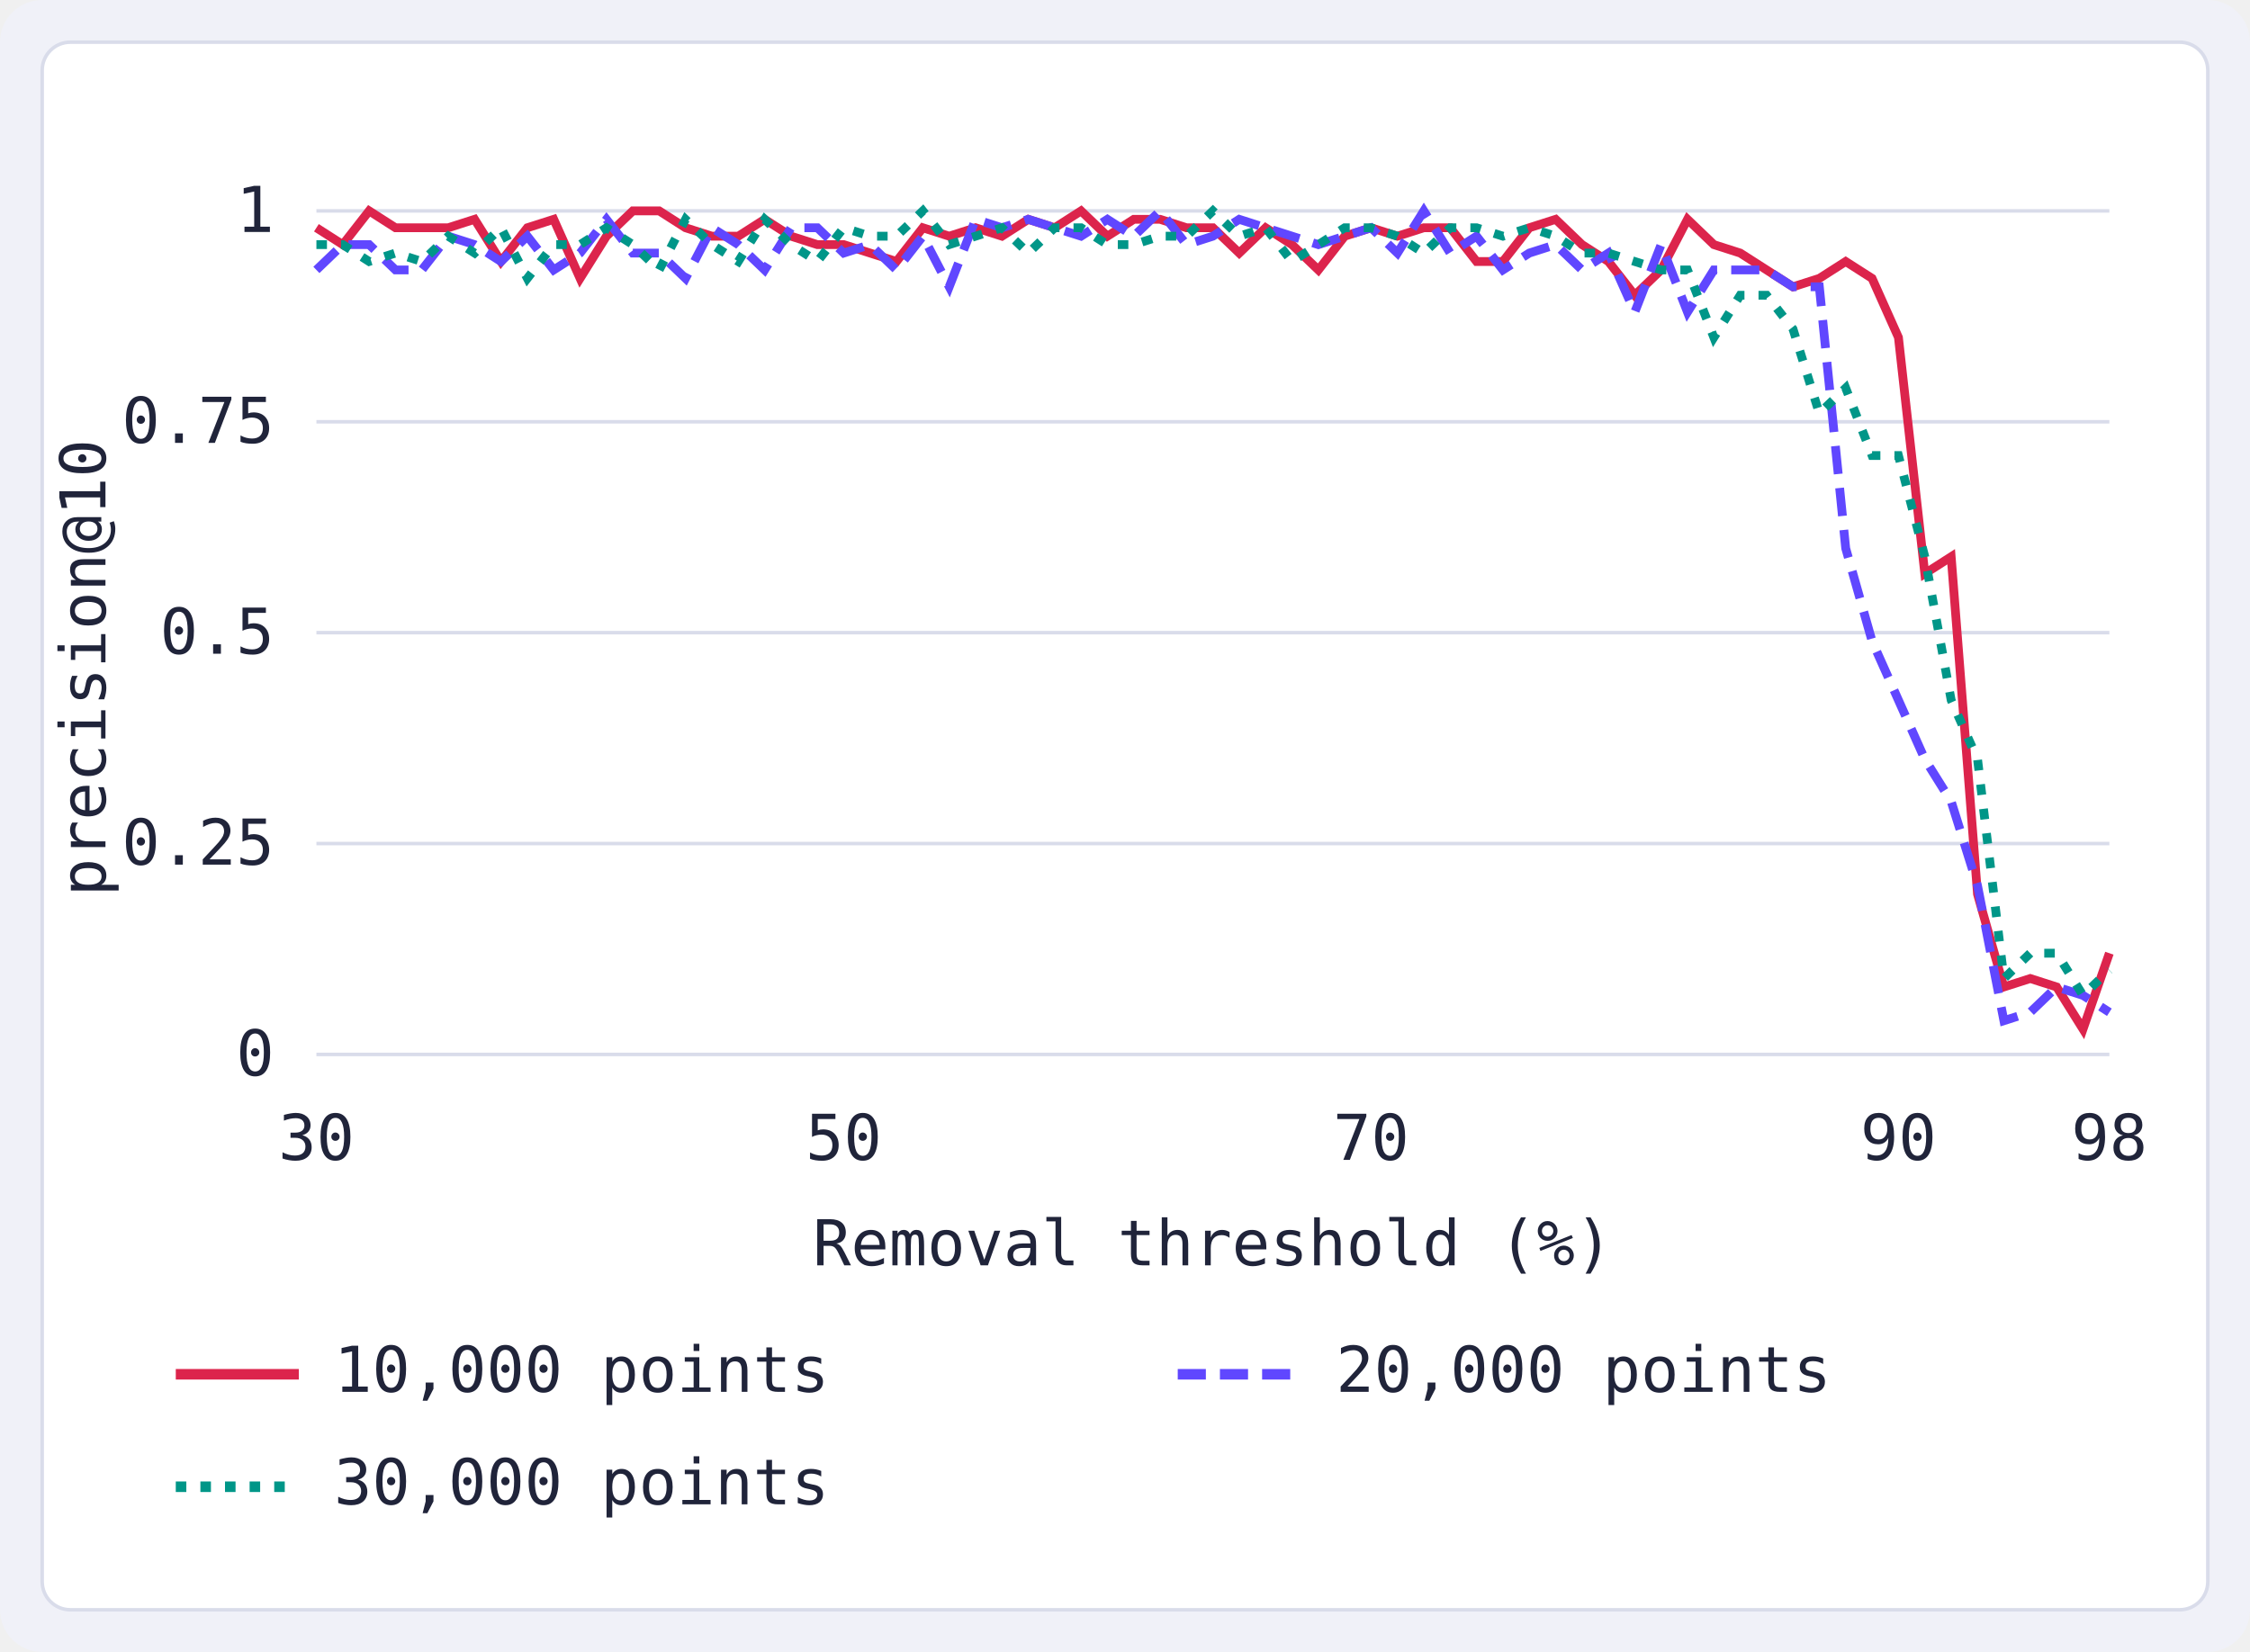
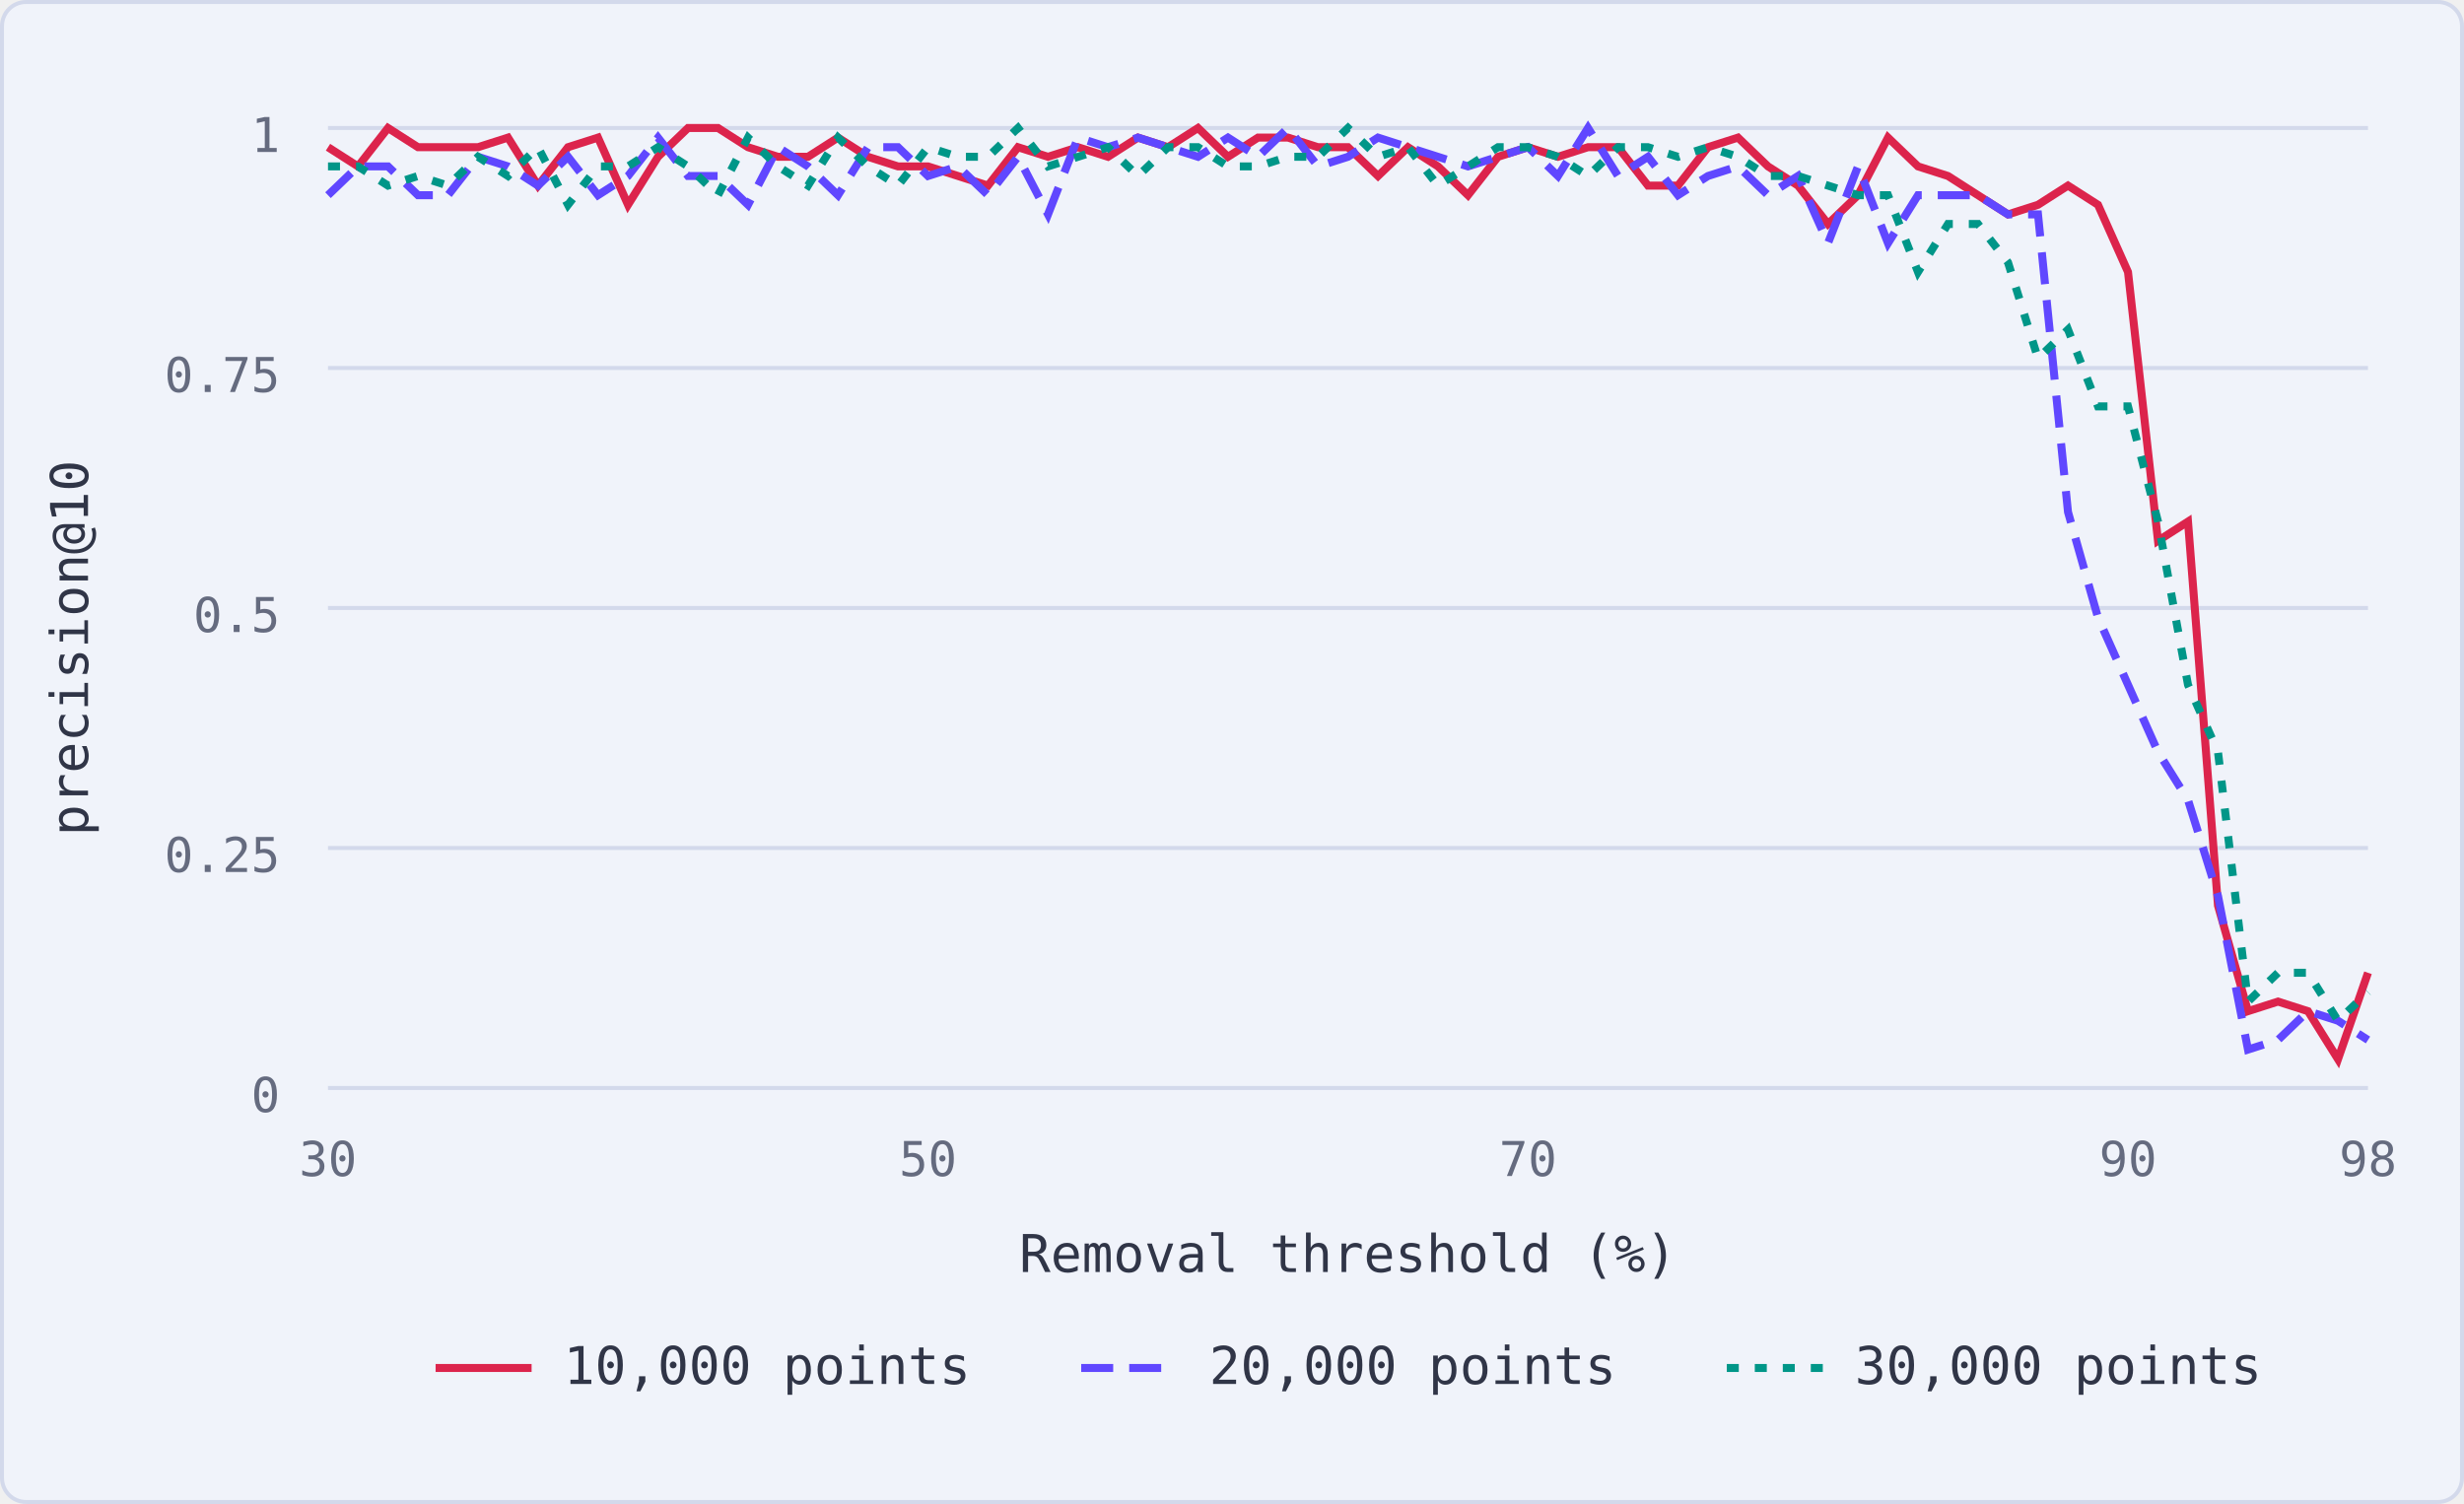
- <svg xmlns="http://www.w3.org/2000/svg" viewBox="0 0 640 470" role="img" aria-labelledby="description">
+ <svg xmlns="http://www.w3.org/2000/svg" viewBox="8 28 616 376" role="img" aria-labelledby="description">
  <defs>
    <marker id="arrow" viewBox="0 0 10 10" refX="9" refY="5" markerWidth="5" markerHeight="5" orient="auto-start-reverse">
-       <path d="M0 0 L10 5 L0 10 Z" fill="#c44726" />
+       <path d="M0 0 L10 5 L0 10 Z" fill="#dc244c" />
    </marker>
    <marker id="black-arrow" viewBox="0 0 10 10" refX="9" refY="5" markerWidth="5" markerHeight="5" orient="auto-start-reverse">
-       <path d="M0 0 L10 5 L0 10 Z" fill="#20243a" />
+       <path d="M0 0 L10 5 L0 10 Z" fill="#303547" />
    </marker>
  </defs>
-   <rect width="640" height="470" rx="12" fill="#f0f1f8" />
-   <rect x="12" y="12" width="616" height="446" rx="8" fill="#fff" stroke="#d9dcea" />
-   <g font-family="ui-monospace, SFMono-Regular, Menlo, monospace">
-     <line x1="90" y1="300.0" x2="600" y2="300.0" stroke="#d9dcea" stroke-width="1" />
-     <text x="78" y="306.0" font-size="18" text-anchor="end" fill="#20243a">0</text>
-     <line x1="90" y1="240.0" x2="600" y2="240.0" stroke="#d9dcea" stroke-width="1" />
-     <text x="78" y="246.0" font-size="18" text-anchor="end" fill="#20243a">0.25</text>
-     <line x1="90" y1="180.0" x2="600" y2="180.0" stroke="#d9dcea" stroke-width="1" />
-     <text x="78" y="186.0" font-size="18" text-anchor="end" fill="#20243a">0.5</text>
-     <line x1="90" y1="120.0" x2="600" y2="120.0" stroke="#d9dcea" stroke-width="1" />
-     <text x="78" y="126.0" font-size="18" text-anchor="end" fill="#20243a">0.75</text>
-     <line x1="90" y1="60.0" x2="600" y2="60.0" stroke="#d9dcea" stroke-width="1" />
-     <text x="78" y="66.0" font-size="18" text-anchor="end" fill="#20243a">1</text>
-     <text x="90.0" y="330" font-size="18" text-anchor="middle" fill="#20243a">30</text>
-     <text x="240.0" y="330" font-size="18" text-anchor="middle" fill="#20243a">50</text>
-     <text x="390.0" y="330" font-size="18" text-anchor="middle" fill="#20243a">70</text>
-     <text x="540.0" y="330" font-size="18" text-anchor="middle" fill="#20243a">90</text>
-     <text x="600.0" y="330" font-size="18" text-anchor="middle" fill="#20243a">98</text>
-     <text x="345" y="360" font-size="18" text-anchor="middle" fill="#20243a">Removal threshold (%)</text>
-     <text x="30" y="190" font-size="18" text-anchor="middle" fill="#20243a" transform="rotate(-90 30 190)">precision@10</text>
-     <polyline points="90.000,64.800 97.500,69.600 105.000,60.000 112.500,64.800 120.000,64.800 127.500,64.800 135.000,62.400 142.500,74.400 150.000,64.800 157.500,62.400 165.000,79.200 172.500,67.200 180.000,60.000 187.500,60.000 195.000,64.800 202.500,67.200 210.000,67.200 217.500,62.400 225.000,67.200 232.500,69.600 240.000,69.600 247.500,72.000 255.000,74.400 262.500,64.800 270.000,67.200 277.500,64.800 285.000,67.200 292.500,62.400 300.000,64.800 307.500,60.000 315.000,67.200 322.500,62.400 330.000,62.400 337.500,64.800 345.000,64.800 352.500,72.000 360.000,64.800 367.500,69.600 375.000,76.800 382.500,67.200 390.000,64.800 397.500,67.200 405.000,64.800 412.500,64.800 420.000,74.400 427.500,74.400 435.000,64.800 442.500,62.400 450.000,69.600 457.500,74.400 465.000,84.000 472.500,76.800 480.000,62.400 487.500,69.600 495.000,72.000 502.500,76.800 510.000,81.600 517.500,79.200 525.000,74.400 532.500,79.200 540.000,96.000 547.500,163.200 555.000,158.400 562.500,254.400 570.000,280.800 577.500,278.400 585.000,280.800 592.500,292.800 600.000,271.200" fill="none" stroke="#dc244c" stroke-width="2.5" stroke-dasharray="" />
-     <line x1="50" y1="391" x2="85" y2="391" stroke="#dc244c" stroke-width="3" />
-     <text x="95" y="396" font-size="18" text-anchor="start" fill="#20243a">10,000 points</text>
-     <polyline points="90.000,76.800 97.500,69.600 105.000,69.600 112.500,76.800 120.000,76.800 127.500,67.200 135.000,69.600 142.500,74.400 150.000,67.200 157.500,76.800 165.000,72.000 172.500,62.400 180.000,72.000 187.500,72.000 195.000,79.200 202.500,64.800 210.000,69.600 217.500,76.800 225.000,64.800 232.500,64.800 240.000,72.000 247.500,69.600 255.000,76.800 262.500,67.200 270.000,81.600 277.500,62.400 285.000,64.800 292.500,62.400 300.000,64.800 307.500,67.200 315.000,62.400 322.500,67.200 330.000,60.000 337.500,69.600 345.000,67.200 352.500,62.400 360.000,64.800 367.500,67.200 375.000,69.600 382.500,67.200 390.000,64.800 397.500,72.000 405.000,60.000 412.500,72.000 420.000,67.200 427.500,76.800 435.000,72.000 442.500,69.600 450.000,76.800 457.500,72.000 465.000,88.800 472.500,69.600 480.000,88.800 487.500,76.800 495.000,76.800 502.500,76.800 510.000,81.600 517.500,81.600 525.000,156.000 532.500,182.400 540.000,199.200 547.500,216.000 555.000,228.000 562.500,252.000 570.000,290.400 577.500,288.000 585.000,280.800 592.500,283.200 600.000,288.000" fill="none" stroke="#6047ff" stroke-width="2.5" stroke-dasharray="8 4" />
-     <line x1="335" y1="391" x2="370" y2="391" stroke="#6047ff" stroke-width="3" stroke-dasharray="8 4" />
-     <text x="380" y="396" font-size="18" text-anchor="start" fill="#20243a">20,000 points</text>
-     <polyline points="90.000,69.600 97.500,69.600 105.000,74.400 112.500,72.000 120.000,74.400 127.500,67.200 135.000,72.000 142.500,64.800 150.000,79.200 157.500,69.600 165.000,69.600 172.500,64.800 180.000,69.600 187.500,76.800 195.000,62.400 202.500,69.600 210.000,74.400 217.500,62.400 225.000,69.600 232.500,74.400 240.000,64.800 247.500,67.200 255.000,67.200 262.500,60.000 270.000,69.600 277.500,67.200 285.000,64.800 292.500,72.000 300.000,64.800 307.500,64.800 315.000,69.600 322.500,69.600 330.000,67.200 337.500,67.200 345.000,60.000 352.500,67.200 360.000,64.800 367.500,74.400 375.000,69.600 382.500,64.800 390.000,64.800 397.500,67.200 405.000,72.000 412.500,64.800 420.000,64.800 427.500,67.200 435.000,64.800 442.500,67.200 450.000,72.000 457.500,72.000 465.000,74.400 472.500,76.800 480.000,76.800 487.500,96.000 495.000,84.000 502.500,84.000 510.000,93.600 517.500,117.600 525.000,110.400 532.500,129.600 540.000,129.600 547.500,158.400 555.000,199.200 562.500,216.000 570.000,278.400 577.500,271.200 585.000,271.200 592.500,283.200 600.000,276.000" fill="none" stroke="#009688" stroke-width="2.5" stroke-dasharray="3 4" />
-     <line x1="50" y1="423" x2="85" y2="423" stroke="#009688" stroke-width="3" stroke-dasharray="3 4" />
-     <text x="95" y="428" font-size="18" text-anchor="start" fill="#20243a">30,000 points</text>
+   <rect x="8.5" y="28.5" width="615" height="375" rx="6" fill="#f0f3fa" stroke="#d3d9eb" stroke-width="1" />
+   <g font-family="'Geist Mono', ui-monospace, SFMono-Regular, Menlo, Consolas, monospace">
+     <line x1="90" y1="300.0" x2="600" y2="300.0" stroke="#d3d9eb" stroke-width="1" />
+     <text x="78" y="306.0" font-size="12" text-anchor="end" fill="#656b7f">0</text>
+     <line x1="90" y1="240.0" x2="600" y2="240.0" stroke="#d3d9eb" stroke-width="1" />
+     <text x="78" y="246.0" font-size="12" text-anchor="end" fill="#656b7f">0.25</text>
+     <line x1="90" y1="180.0" x2="600" y2="180.0" stroke="#d3d9eb" stroke-width="1" />
+     <text x="78" y="186.0" font-size="12" text-anchor="end" fill="#656b7f">0.5</text>
+     <line x1="90" y1="120.0" x2="600" y2="120.0" stroke="#d3d9eb" stroke-width="1" />
+     <text x="78" y="126.0" font-size="12" text-anchor="end" fill="#656b7f">0.75</text>
+     <line x1="90" y1="60.0" x2="600" y2="60.0" stroke="#d3d9eb" stroke-width="1" />
+     <text x="78" y="66.0" font-size="12" text-anchor="end" fill="#656b7f">1</text>
+     <text x="90.0" y="322" font-size="12" text-anchor="middle" fill="#656b7f">30</text>
+     <text x="240.0" y="322" font-size="12" text-anchor="middle" fill="#656b7f">50</text>
+     <text x="390.0" y="322" font-size="12" text-anchor="middle" fill="#656b7f">70</text>
+     <text x="540.0" y="322" font-size="12" text-anchor="middle" fill="#656b7f">90</text>
+     <text x="600.0" y="322" font-size="12" text-anchor="middle" fill="#656b7f">98</text>
+     <text x="345" y="346" font-size="13" text-anchor="middle" fill="#303547">Removal threshold (%)</text>
+     <text x="30" y="190" font-size="13" text-anchor="middle" fill="#303547" transform="rotate(-90 30 190)">precision@10</text>
+     <polyline points="90.000,64.800 97.500,69.600 105.000,60.000 112.500,64.800 120.000,64.800 127.500,64.800 135.000,62.400 142.500,74.400 150.000,64.800 157.500,62.400 165.000,79.200 172.500,67.200 180.000,60.000 187.500,60.000 195.000,64.800 202.500,67.200 210.000,67.200 217.500,62.400 225.000,67.200 232.500,69.600 240.000,69.600 247.500,72.000 255.000,74.400 262.500,64.800 270.000,67.200 277.500,64.800 285.000,67.200 292.500,62.400 300.000,64.800 307.500,60.000 315.000,67.200 322.500,62.400 330.000,62.400 337.500,64.800 345.000,64.800 352.500,72.000 360.000,64.800 367.500,69.600 375.000,76.800 382.500,67.200 390.000,64.800 397.500,67.200 405.000,64.800 412.500,64.800 420.000,74.400 427.500,74.400 435.000,64.800 442.500,62.400 450.000,69.600 457.500,74.400 465.000,84.000 472.500,76.800 480.000,62.400 487.500,69.600 495.000,72.000 502.500,76.800 510.000,81.600 517.500,79.200 525.000,74.400 532.500,79.200 540.000,96.000 547.500,163.200 555.000,158.400 562.500,254.400 570.000,280.800 577.500,278.400 585.000,280.800 592.500,292.800 600.000,271.200" fill="none" stroke="#dc244c" stroke-width="2" stroke-dasharray="" />
+     <polyline points="90.000,76.800 97.500,69.600 105.000,69.600 112.500,76.800 120.000,76.800 127.500,67.200 135.000,69.600 142.500,74.400 150.000,67.200 157.500,76.800 165.000,72.000 172.500,62.400 180.000,72.000 187.500,72.000 195.000,79.200 202.500,64.800 210.000,69.600 217.500,76.800 225.000,64.800 232.500,64.800 240.000,72.000 247.500,69.600 255.000,76.800 262.500,67.200 270.000,81.600 277.500,62.400 285.000,64.800 292.500,62.400 300.000,64.800 307.500,67.200 315.000,62.400 322.500,67.200 330.000,60.000 337.500,69.600 345.000,67.200 352.500,62.400 360.000,64.800 367.500,67.200 375.000,69.600 382.500,67.200 390.000,64.800 397.500,72.000 405.000,60.000 412.500,72.000 420.000,67.200 427.500,76.800 435.000,72.000 442.500,69.600 450.000,76.800 457.500,72.000 465.000,88.800 472.500,69.600 480.000,88.800 487.500,76.800 495.000,76.800 502.500,76.800 510.000,81.600 517.500,81.600 525.000,156.000 532.500,182.400 540.000,199.200 547.500,216.000 555.000,228.000 562.500,252.000 570.000,290.400 577.500,288.000 585.000,280.800 592.500,283.200 600.000,288.000" fill="none" stroke="#6047ff" stroke-width="2" stroke-dasharray="8 4" />
+     <polyline points="90.000,69.600 97.500,69.600 105.000,74.400 112.500,72.000 120.000,74.400 127.500,67.200 135.000,72.000 142.500,64.800 150.000,79.200 157.500,69.600 165.000,69.600 172.500,64.800 180.000,69.600 187.500,76.800 195.000,62.400 202.500,69.600 210.000,74.400 217.500,62.400 225.000,69.600 232.500,74.400 240.000,64.800 247.500,67.200 255.000,67.200 262.500,60.000 270.000,69.600 277.500,67.200 285.000,64.800 292.500,72.000 300.000,64.800 307.500,64.800 315.000,69.600 322.500,69.600 330.000,67.200 337.500,67.200 345.000,60.000 352.500,67.200 360.000,64.800 367.500,74.400 375.000,69.600 382.500,64.800 390.000,64.800 397.500,67.200 405.000,72.000 412.500,64.800 420.000,64.800 427.500,67.200 435.000,64.800 442.500,67.200 450.000,72.000 457.500,72.000 465.000,74.400 472.500,76.800 480.000,76.800 487.500,96.000 495.000,84.000 502.500,84.000 510.000,93.600 517.500,117.600 525.000,110.400 532.500,129.600 540.000,129.600 547.500,158.400 555.000,199.200 562.500,216.000 570.000,278.400 577.500,271.200 585.000,271.200 592.500,283.200 600.000,276.000" fill="none" stroke="#009688" stroke-width="2" stroke-dasharray="3 4" />
+     <line x1="116.9" y1="370" x2="140.9" y2="370" stroke="#dc244c" stroke-width="2" />
+     <text x="148.9" y="374" font-size="13" text-anchor="start" fill="#303547">10,000 points</text>
+     <line x1="278.3" y1="370" x2="302.3" y2="370" stroke="#6047ff" stroke-width="2" stroke-dasharray="8 4" />
+     <text x="310.3" y="374" font-size="13" text-anchor="start" fill="#303547">20,000 points</text>
+     <line x1="439.7" y1="370" x2="463.7" y2="370" stroke="#009688" stroke-width="2" stroke-dasharray="3 4" />
+     <text x="471.7" y="374" font-size="13" text-anchor="start" fill="#303547">30,000 points</text>
  </g>
</svg>
